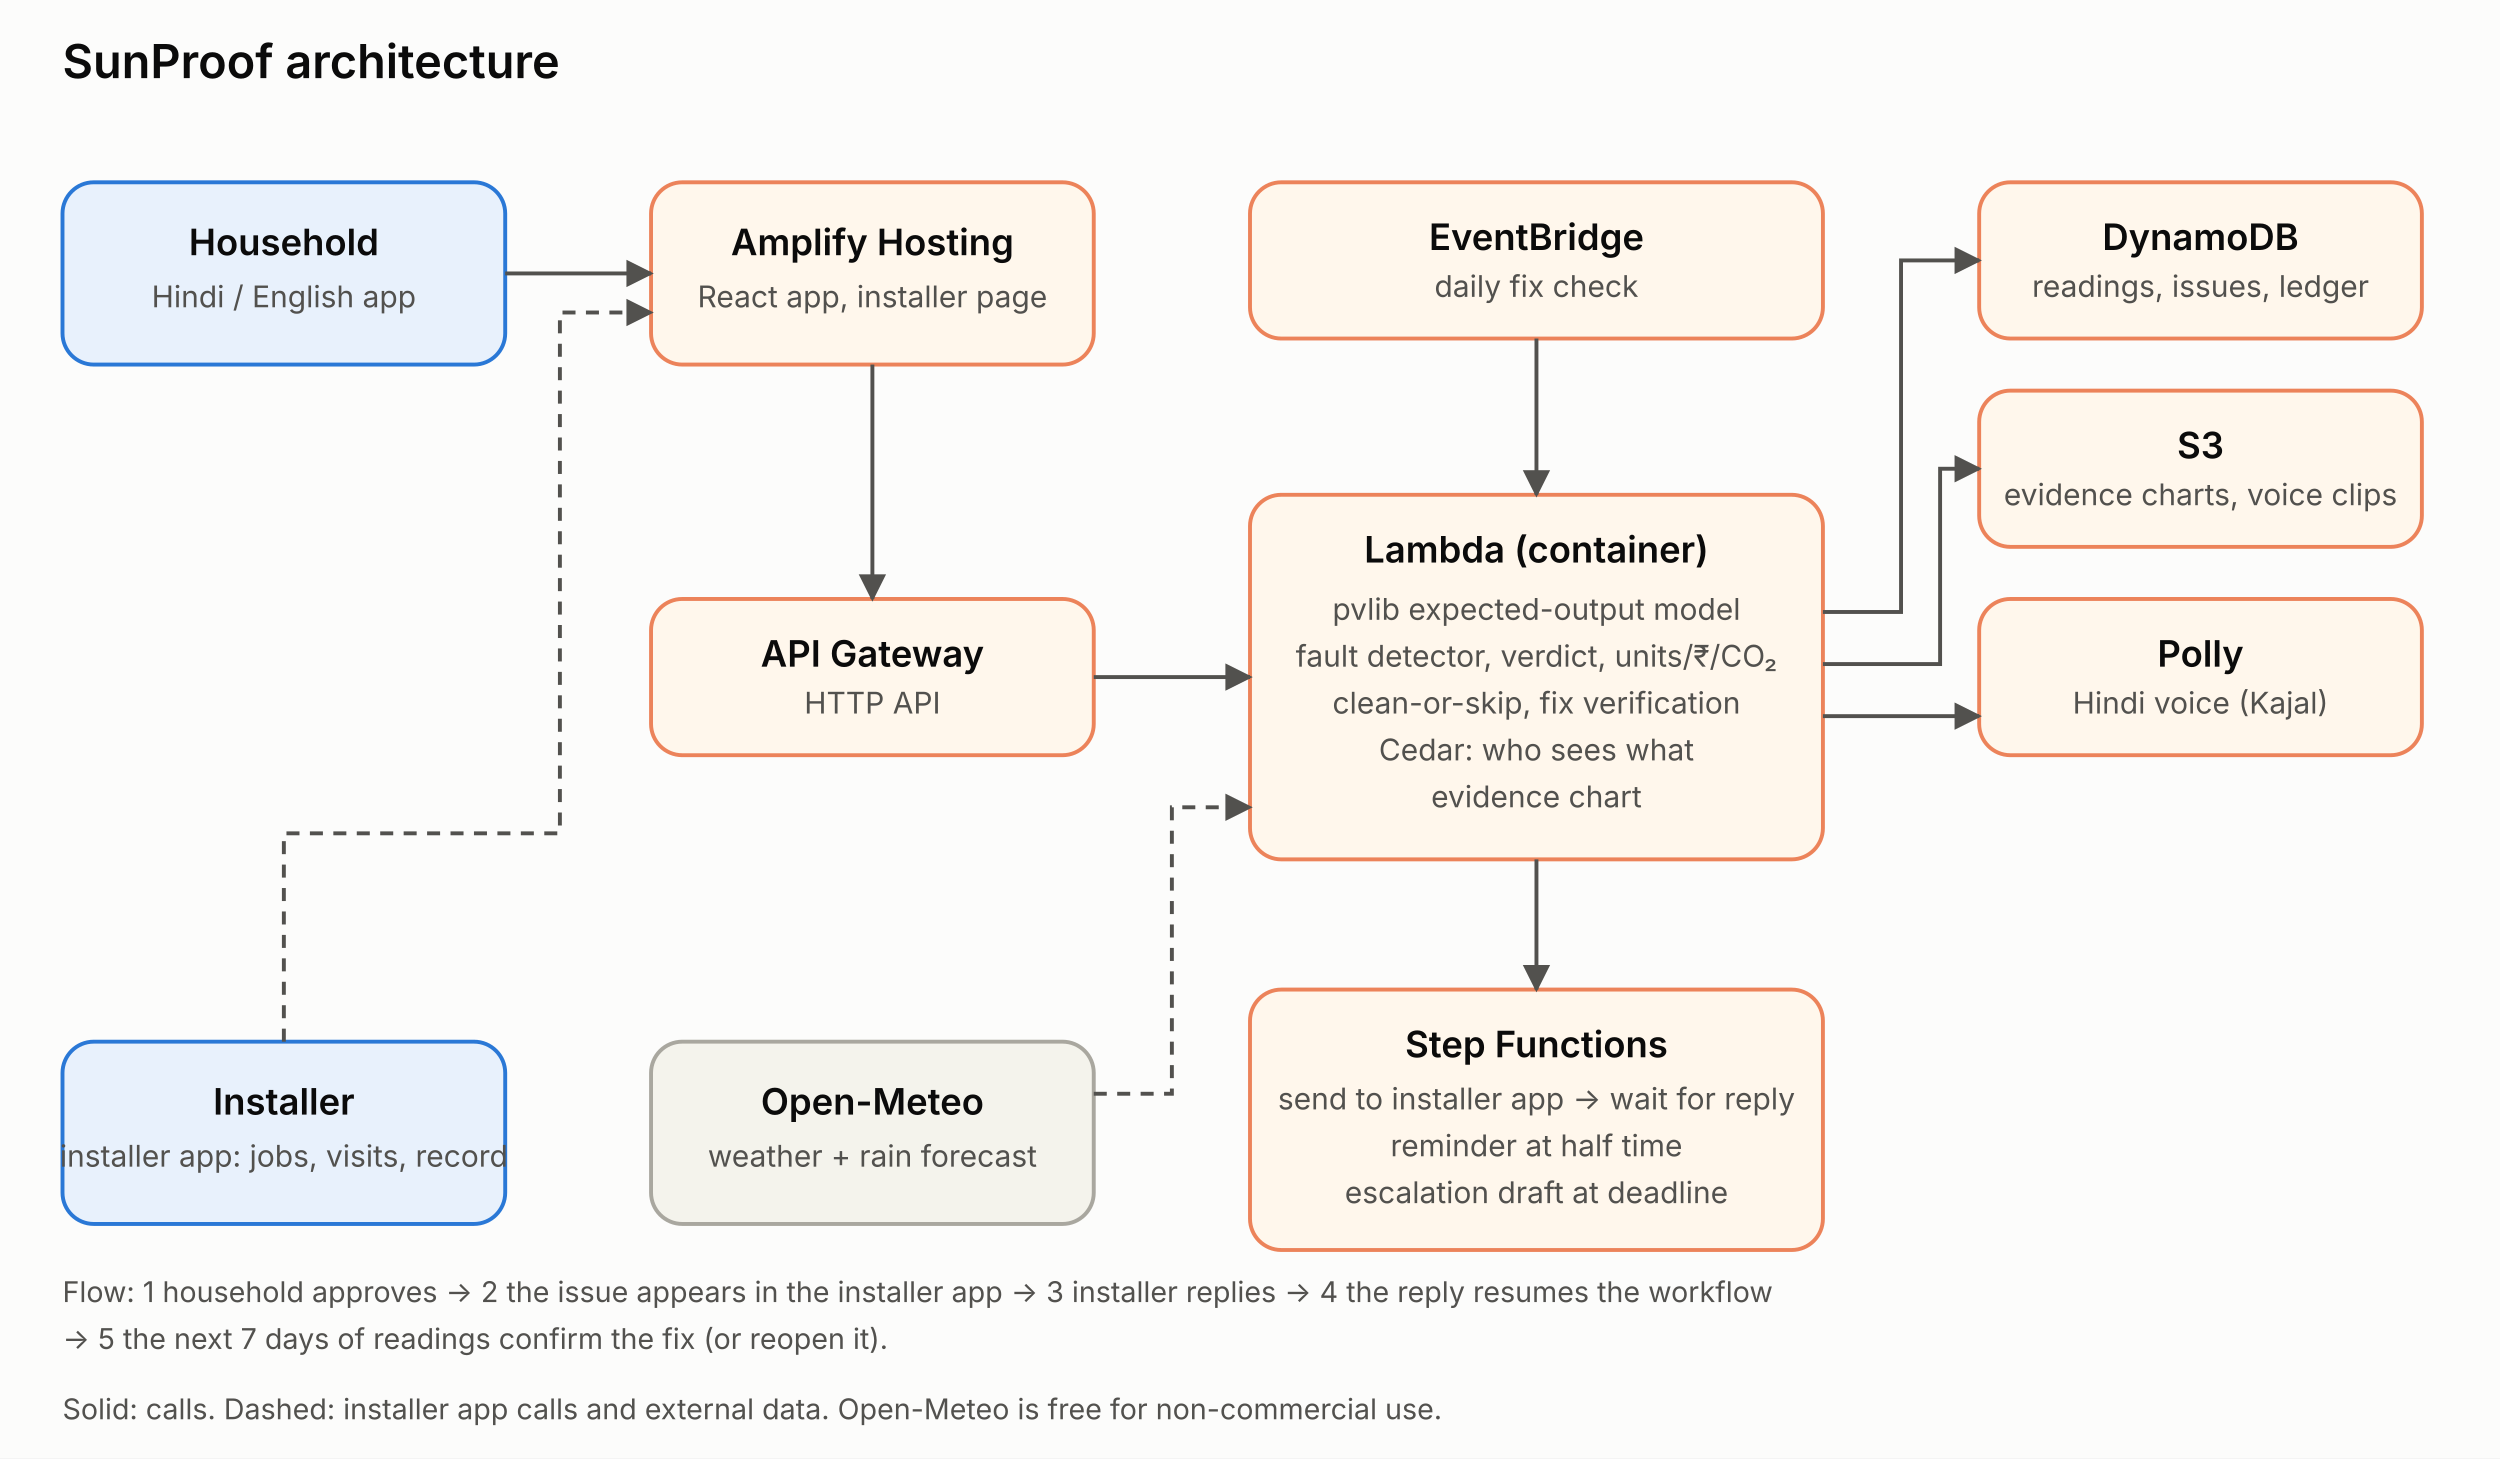
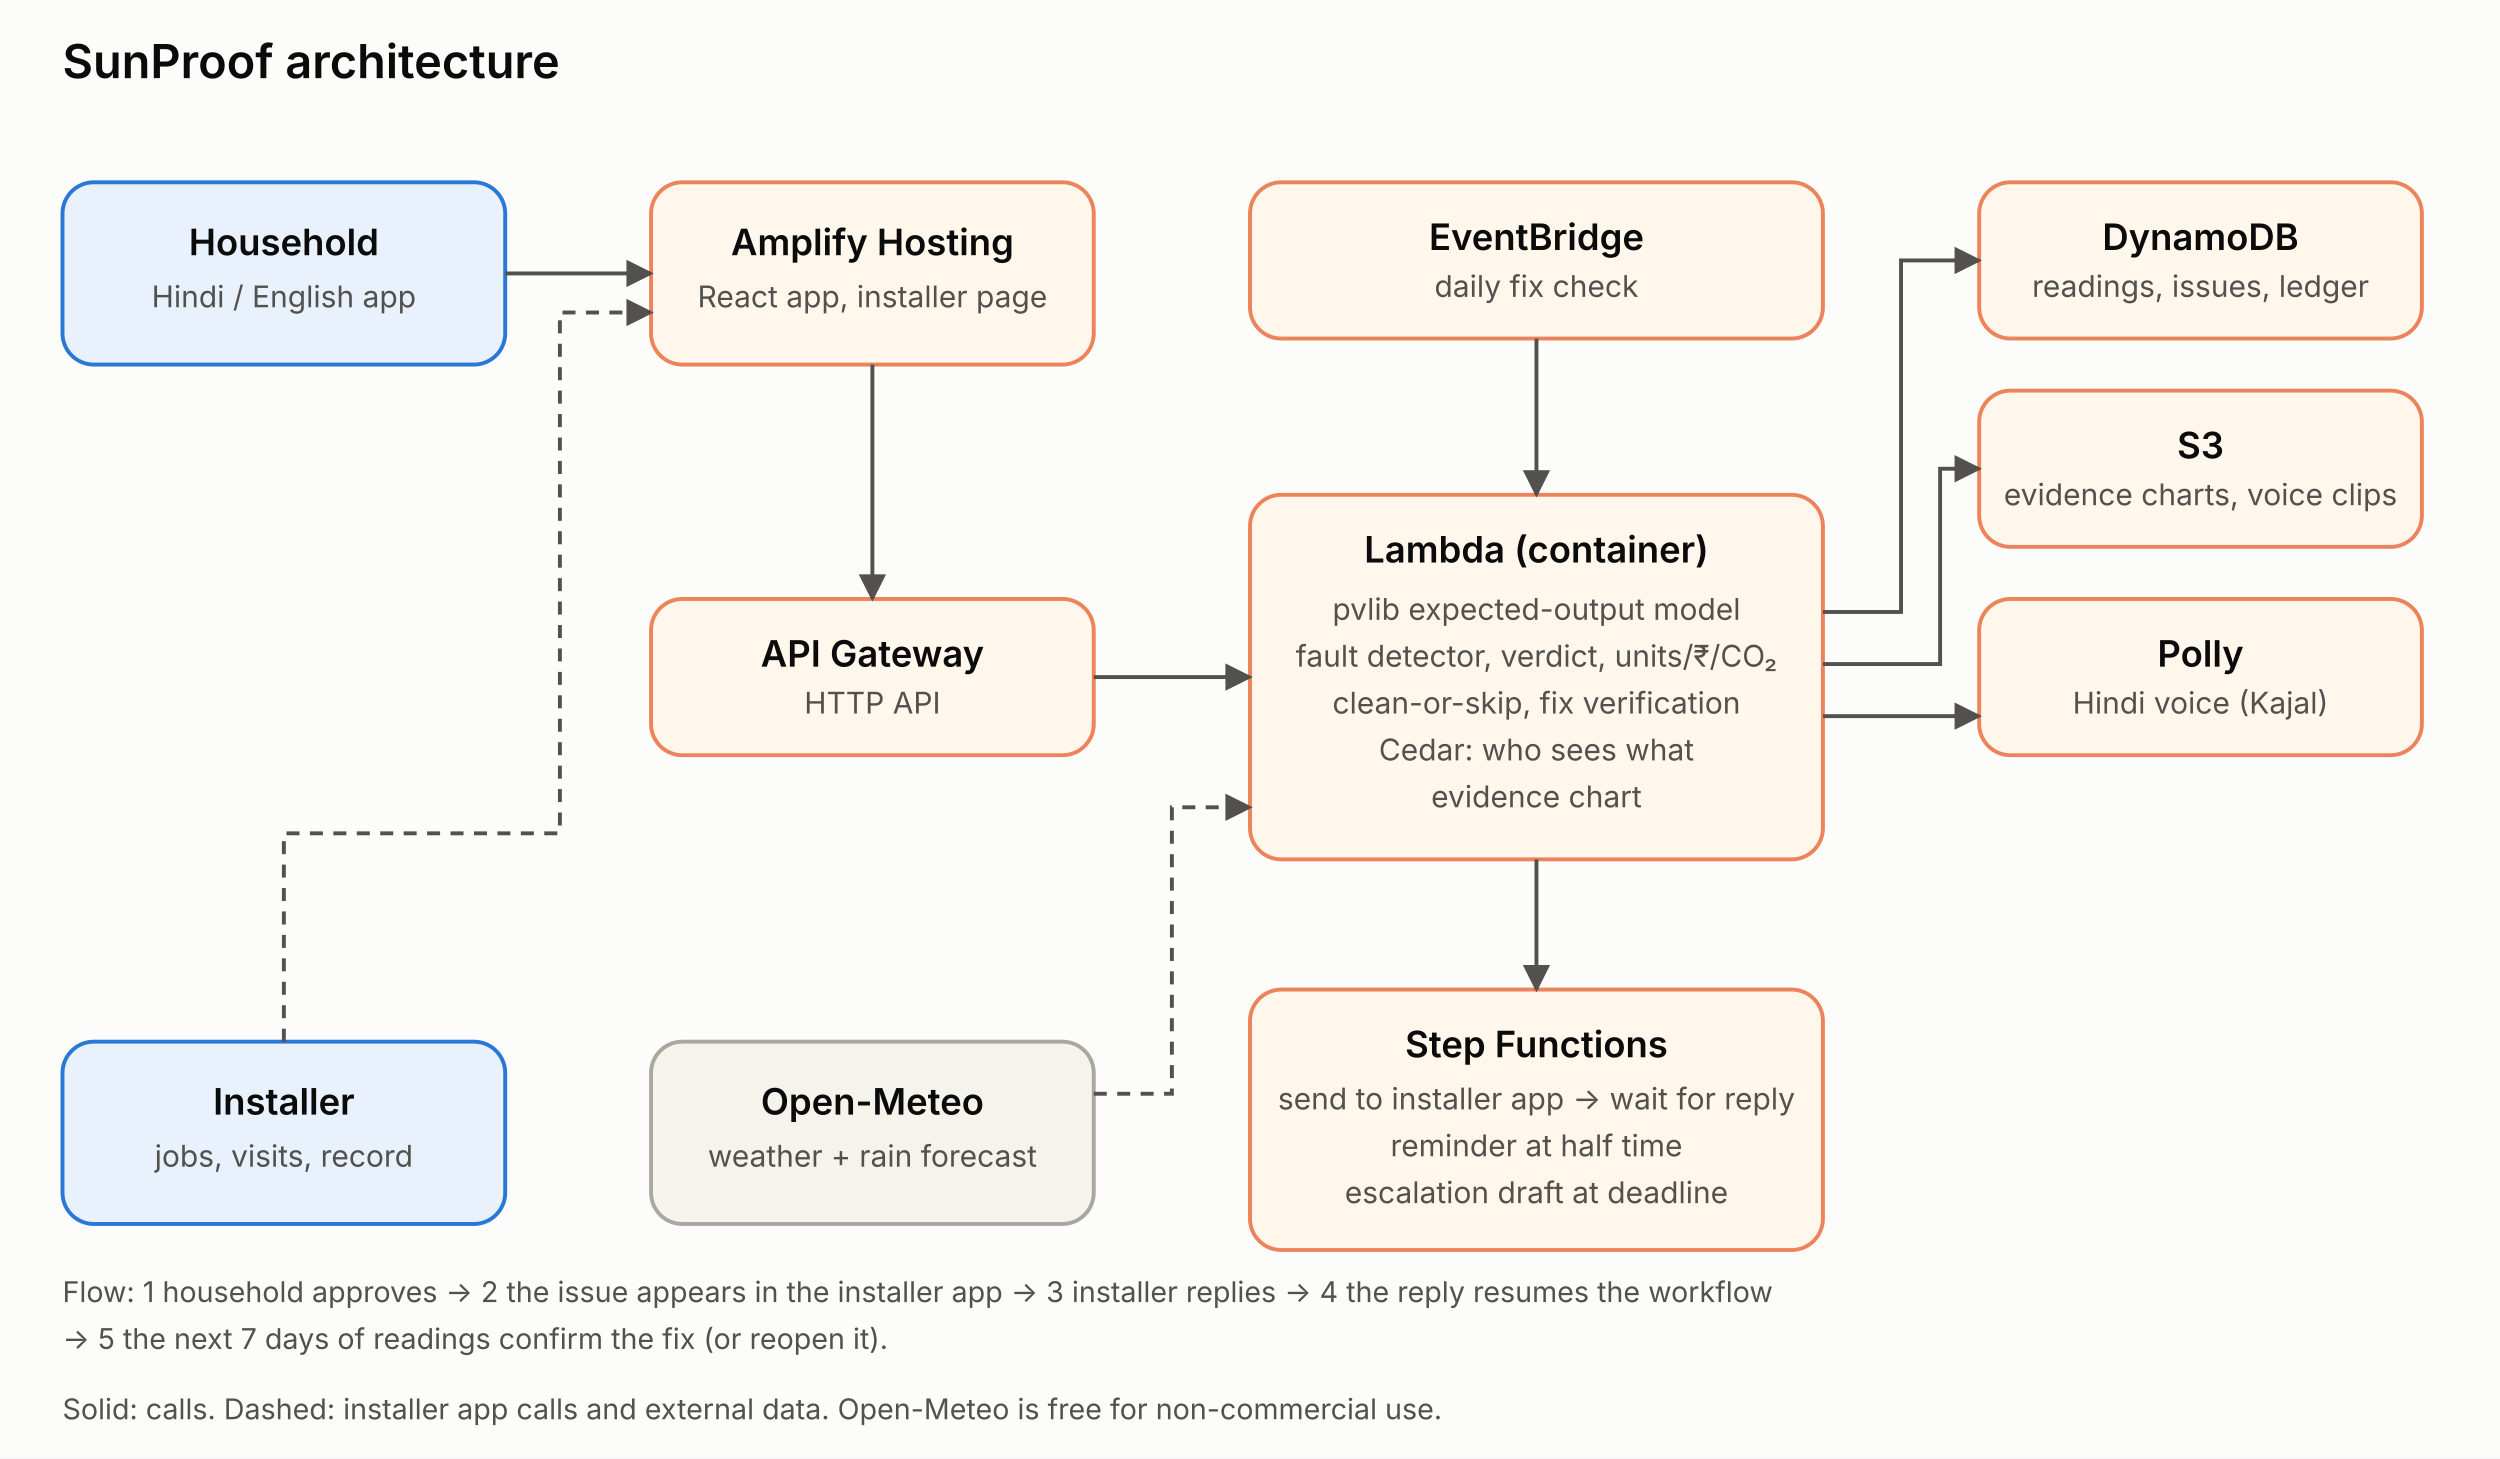
<svg xmlns="http://www.w3.org/2000/svg" viewBox="0 0 960 560" font-family="system-ui, -apple-system, 'Segoe UI', sans-serif">
  <defs>
    <marker id="a" viewBox="0 0 10 10" refX="9" refY="5" markerWidth="7" markerHeight="7" orient="auto-start-reverse">
      <path d="M0,0 L10,5 L0,10 z" fill="#52514e" />
    </marker>
    <style>
      .box{fill:#fff;stroke:#c9c7c0;stroke-width:1.5;rx:12}
      .aws{fill:#fff7ec;stroke:#ec835a}
      .ext{fill:#f4f3ec;stroke:#a9a79f}
      .person{fill:#e8f1fc;stroke:#2a78d6}
      .t{font-size:14px;font-weight:600;fill:#0b0b0b}
      .s{font-size:11.5px;fill:#52514e}
      .l{font-size:11px;fill:#52514e}
      .h{font-size:12px;font-weight:700;fill:#7a7974;letter-spacing:.06em}
      .ln{stroke:#52514e;stroke-width:1.5;fill:none}
      .dash{stroke-dasharray:5 4}
    </style>
  </defs>
  <rect width="960" height="560" fill="#fcfcfb" />
  <text x="24" y="30" class="t" style="font-size:18px">SunProof architecture</text>
  <rect class="box person" x="24" y="70" width="170" height="70" />
  <text x="109" y="98" text-anchor="middle" class="t">Household</text>
  <text x="109" y="118" text-anchor="middle" class="s">Hindi / English app</text>
  <rect class="box person" x="24" y="400" width="170" height="70" />
  <text x="109" y="428" text-anchor="middle" class="t">Installer</text>
-   <text x="109" y="448" text-anchor="middle" class="s">installer app: jobs, visits, record</text>
+   <text x="109" y="448" text-anchor="middle" class="s">jobs, visits, record</text>
  <rect class="box aws" x="250" y="70" width="170" height="70" />
  <text x="335" y="98" text-anchor="middle" class="t">Amplify Hosting</text>
  <text x="335" y="118" text-anchor="middle" class="s">React app, installer page</text>
  <rect class="box aws" x="250" y="230" width="170" height="60" />
  <text x="335" y="256" text-anchor="middle" class="t">API Gateway</text>
  <text x="335" y="274" text-anchor="middle" class="s">HTTP API</text>
  <rect class="box aws" x="480" y="190" width="220" height="140" />
  <text x="590" y="216" text-anchor="middle" class="t">Lambda (container)</text>
  <text x="590" y="238" text-anchor="middle" class="s">pvlib expected-output model</text>
  <text x="590" y="256" text-anchor="middle" class="s">fault detector, verdict, units/₹/CO₂</text>
  <text x="590" y="274" text-anchor="middle" class="s">clean-or-skip, fix verification</text>
  <text x="590" y="292" text-anchor="middle" class="s">Cedar: who sees what</text>
  <text x="590" y="310" text-anchor="middle" class="s">evidence chart</text>
  <rect class="box aws" x="480" y="380" width="220" height="100" />
  <text x="590" y="406" text-anchor="middle" class="t">Step Functions</text>
  <text x="590" y="426" text-anchor="middle" class="s">send to installer app → wait for reply</text>
  <text x="590" y="444" text-anchor="middle" class="s">reminder at half time</text>
  <text x="590" y="462" text-anchor="middle" class="s">escalation draft at deadline</text>
  <rect class="box aws" x="760" y="70" width="170" height="60" />
  <text x="845" y="96" text-anchor="middle" class="t">DynamoDB</text>
  <text x="845" y="114" text-anchor="middle" class="s">readings, issues, ledger</text>
  <rect class="box aws" x="760" y="150" width="170" height="60" />
  <text x="845" y="176" text-anchor="middle" class="t">S3</text>
  <text x="845" y="194" text-anchor="middle" class="s">evidence charts, voice clips</text>
  <rect class="box aws" x="760" y="230" width="170" height="60" />
  <text x="845" y="256" text-anchor="middle" class="t">Polly</text>
  <text x="845" y="274" text-anchor="middle" class="s">Hindi voice (Kajal)</text>
  <rect class="box aws" x="480" y="70" width="220" height="60" />
  <text x="590" y="96" text-anchor="middle" class="t">EventBridge</text>
  <text x="590" y="114" text-anchor="middle" class="s">daily fix check</text>
  <rect class="box ext" x="250" y="400" width="170" height="70" />
  <text x="335" y="428" text-anchor="middle" class="t">Open-Meteo</text>
  <text x="335" y="448" text-anchor="middle" class="s">weather + rain forecast</text>
  <path class="ln" marker-end="url(#a)" d="M194,105 H250" />
  <path class="ln" marker-end="url(#a)" d="M335,140 V230" />
  <path class="ln" marker-end="url(#a)" d="M420,260 H480" />
  <path class="ln" marker-end="url(#a)" d="M700,235 H730 V100 H760" />
  <path class="ln" marker-end="url(#a)" d="M700,255 H745 V180 H760" />
  <path class="ln" marker-end="url(#a)" d="M700,275 H760" />
  <path class="ln" marker-end="url(#a)" d="M590,330 V380" />
  <path class="ln" marker-end="url(#a)" d="M590,130 V190" />
  <path class="ln dash" marker-end="url(#a)" d="M420,420 H450 V310 H480" />
  <path class="ln dash" marker-end="url(#a)" d="M109,400 V320 H215 V120 H250" />
  <text x="24" y="500" class="l">Flow: 1 household approves → 2 the issue appears in the installer app → 3 installer replies → 4 the reply resumes the workflow</text>
  <text x="24" y="518" class="l">→ 5 the next 7 days of readings confirm the fix (or reopen it).</text>
  <text x="24" y="545" class="l">Solid: calls. Dashed: installer app calls and external data. Open-Meteo is free for non-commercial use.</text>
</svg>
